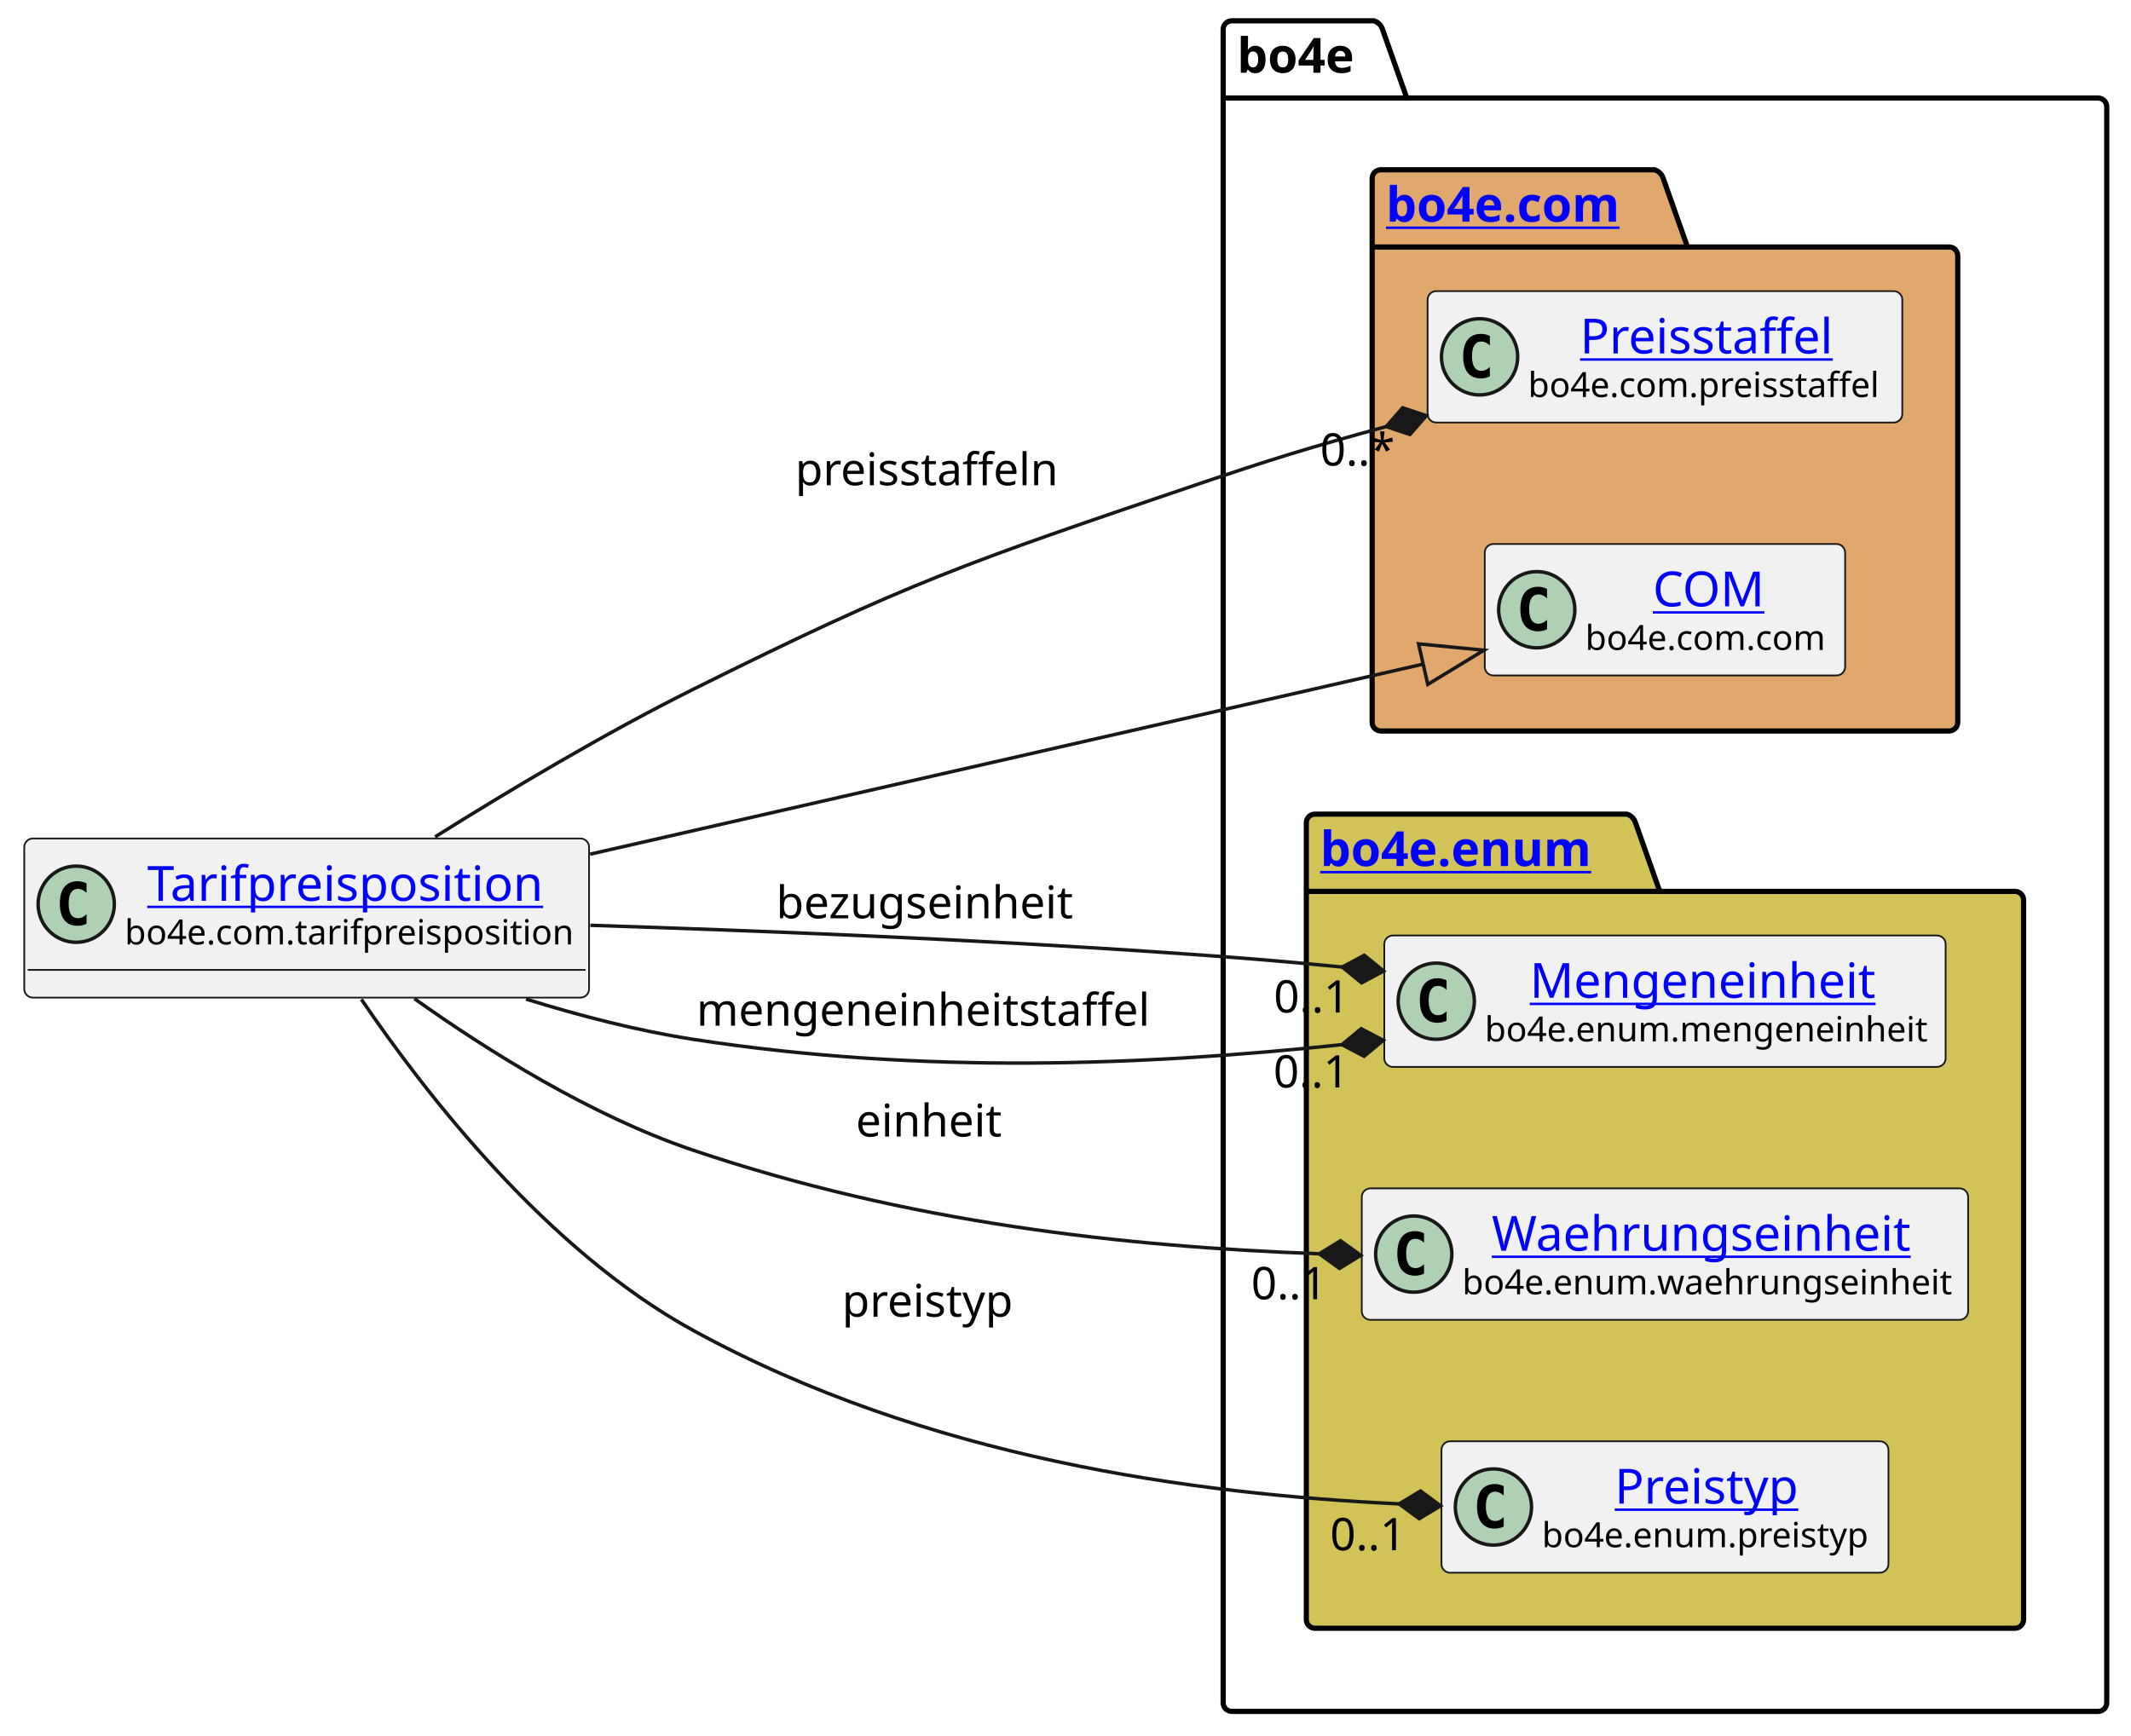
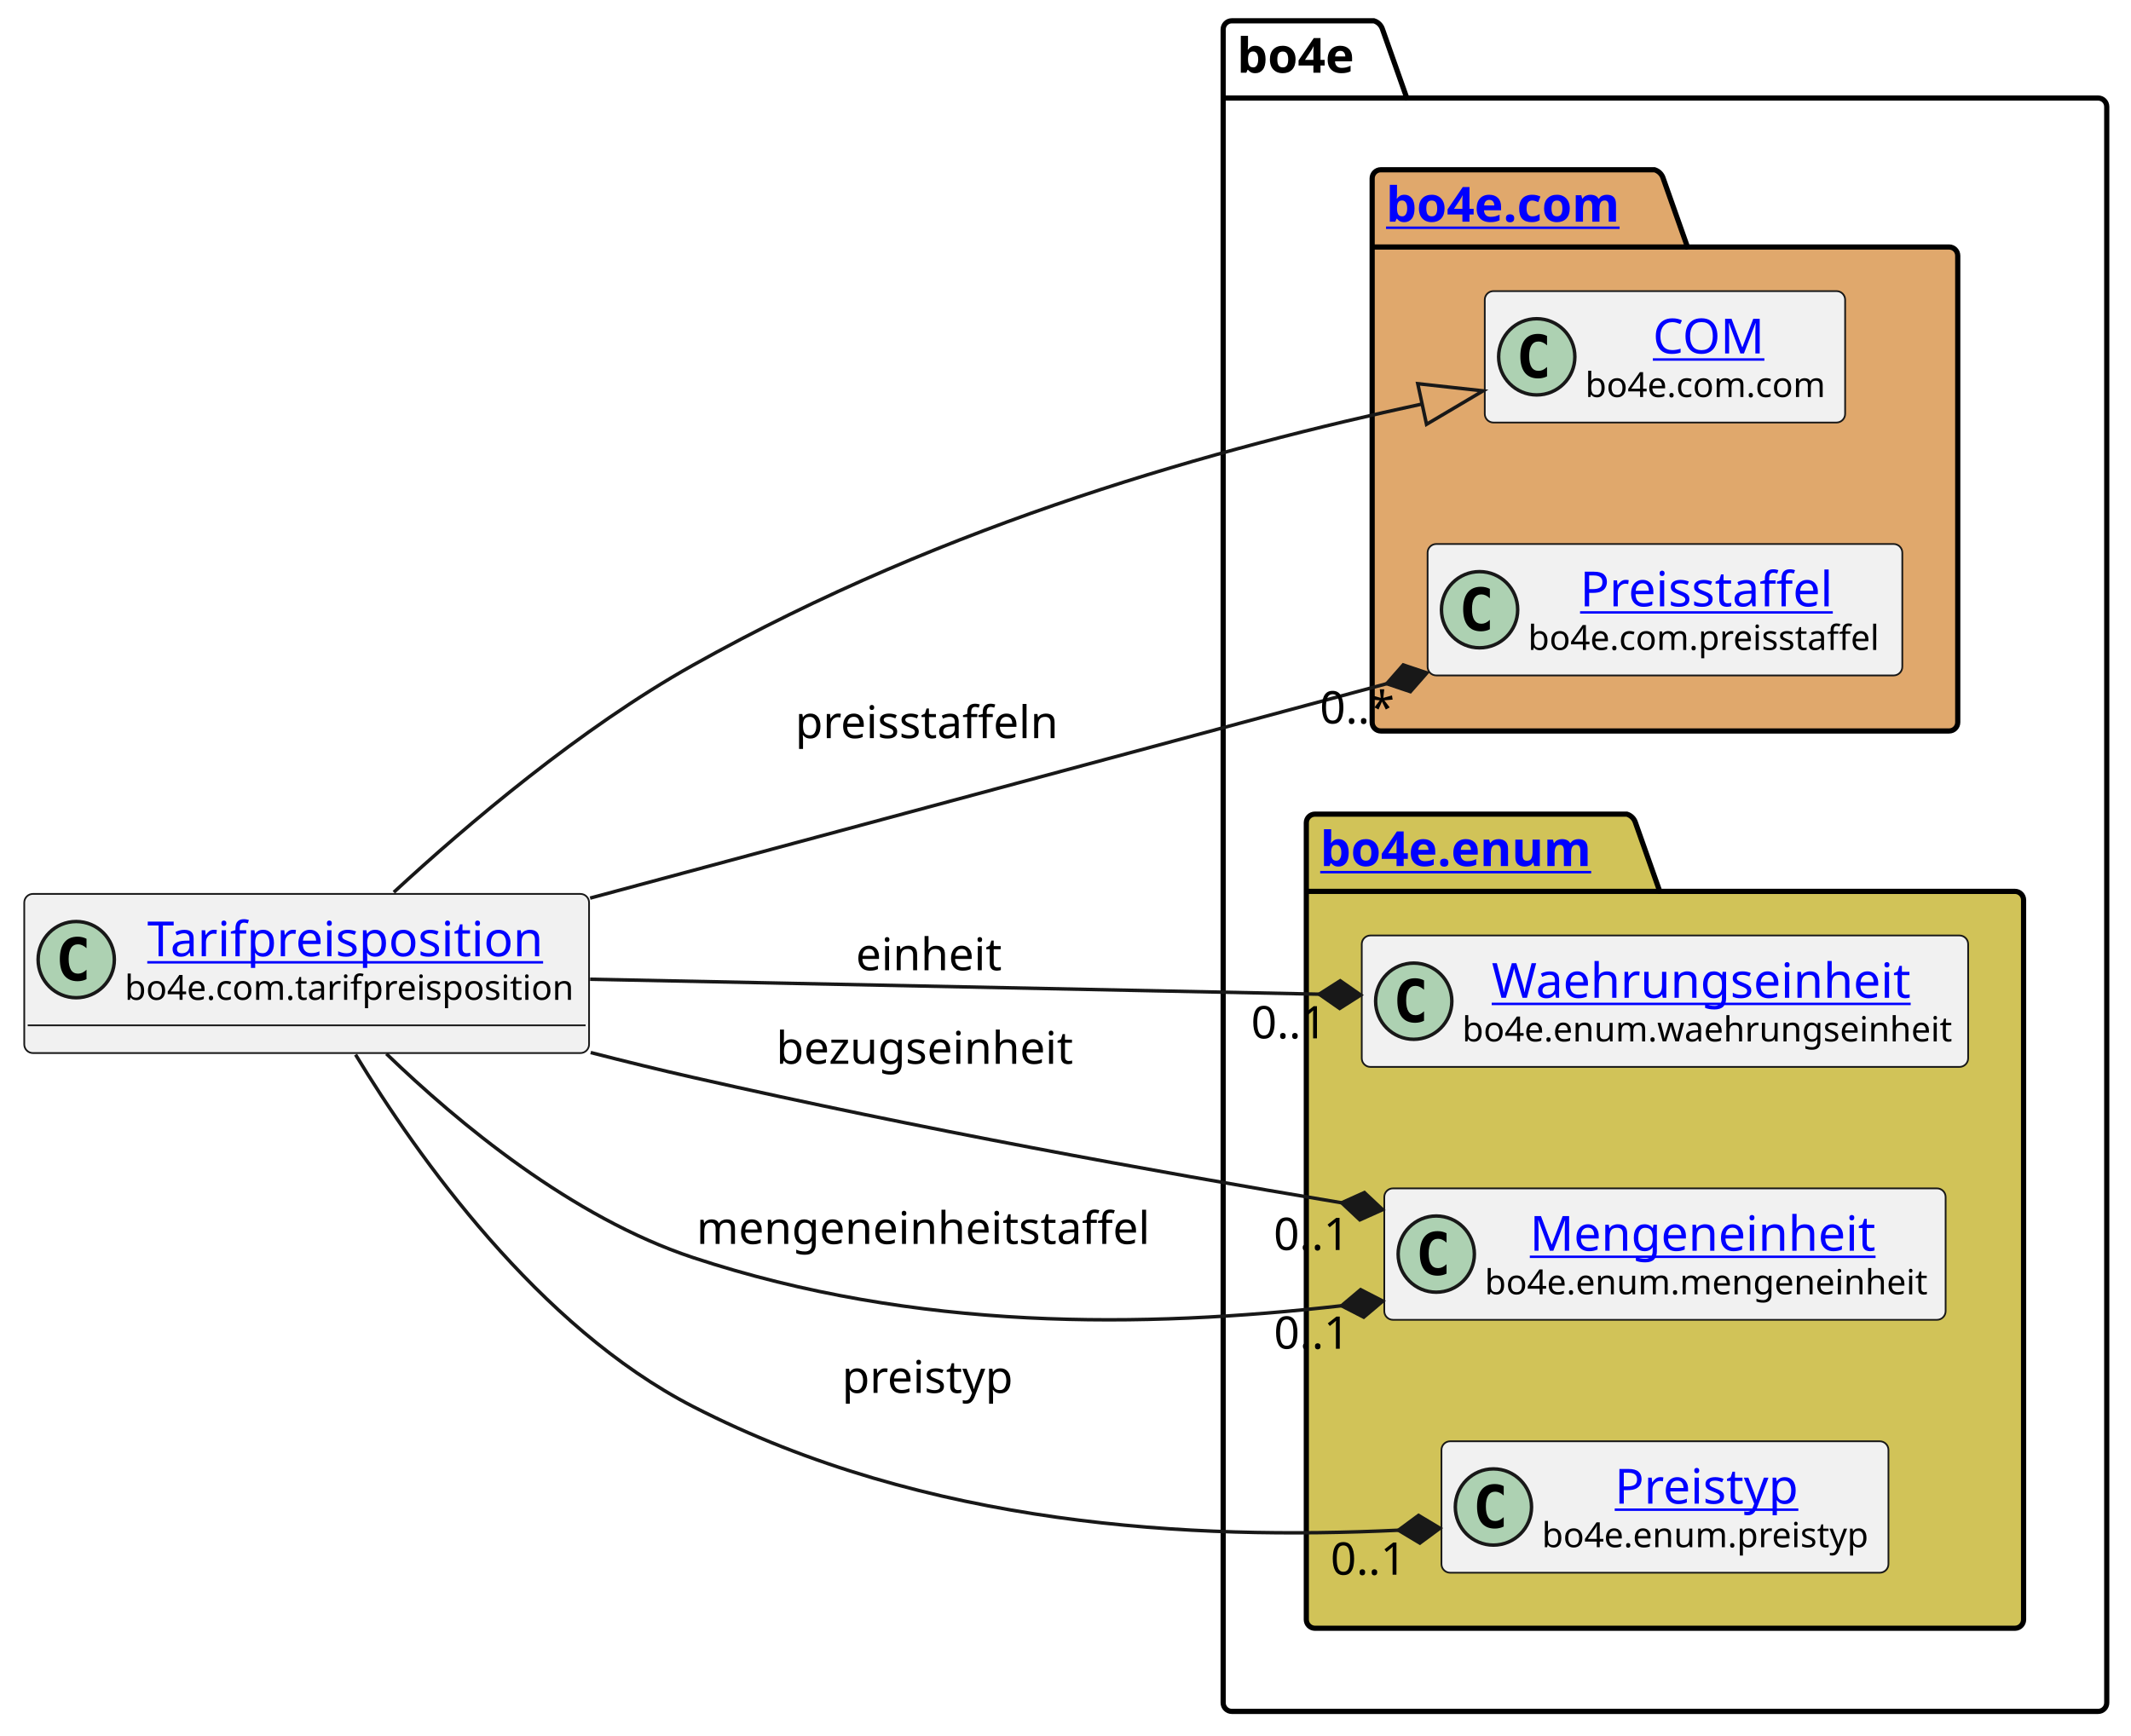
<svg xmlns="http://www.w3.org/2000/svg" xmlns:xlink="http://www.w3.org/1999/xlink" contentStyleType="text/css" height="501px" preserveAspectRatio="none" style="width:615px;height:501px;background:#FFFFFF;" version="1.1" viewBox="0 0 615 501" width="615px" zoomAndPan="magnify">
  <defs />
  <g>
    <g id="cluster_bo4e">
      <path d="M355.5,6 L396.5,6 A3.75,3.75 0 0 1 399,8.5 L406,28.297 L605.5,28.297 A2.5,2.5 0 0 1 608,30.797 L608,491.5 A2.5,2.5 0 0 1 605.5,494 L355.5,494 A2.5,2.5 0 0 1 353,491.5 L353,8.5 A2.5,2.5 0 0 1 355.5,6 " fill="none" style="stroke:#000000;stroke-width:1.5;" />
      <line style="stroke:#000000;stroke-width:1.5;" x1="353" x2="406" y1="28.297" y2="28.297" />
      <text fill="#000000" font-family="sans-serif" font-size="14" font-weight="bold" lengthAdjust="spacing" textLength="40" x="357" y="20.995">bo4e</text>
    </g>
    <g id="cluster_com">
      <path d="M398.5,49 L477.5,49 A3.75,3.75 0 0 1 480,51.5 L487,71.297 L562.5,71.297 A2.5,2.5 0 0 1 565,73.797 L565,208.5 A2.5,2.5 0 0 1 562.5,211 L398.5,211 A2.5,2.5 0 0 1 396,208.5 L396,51.5 A2.5,2.5 0 0 1 398.5,49 " fill="#E0A86C" style="stroke:#000000;stroke-width:1.5;" />
      <line style="stroke:#000000;stroke-width:1.5;" x1="396" x2="487" y1="71.297" y2="71.297" />
      <a href="https://bo4e.github.io/BO4E-python/latest/api/bo4e.com.html" target="_top" title="https://bo4e.github.io/BO4E-python/latest/api/bo4e.com.html" xlink:actuate="onRequest" xlink:href="https://bo4e.github.io/BO4E-python/latest/api/bo4e.com.html" xlink:show="new" xlink:title="https://bo4e.github.io/BO4E-python/latest/api/bo4e.com.html" xlink:type="simple">
        <text fill="#0000FF" font-family="sans-serif" font-size="14" font-weight="bold" lengthAdjust="spacing" text-decoration="underline" textLength="78" x="400" y="63.995">bo4e.com</text>
      </a>
    </g>
    <g id="cluster_enum">
      <path d="M379.5,235 L469.5,235 A3.75,3.75 0 0 1 472,237.5 L479,257.297 L581.5,257.297 A2.5,2.5 0 0 1 584,259.797 L584,467.5 A2.5,2.5 0 0 1 581.5,470 L379.5,470 A2.5,2.5 0 0 1 377,467.5 L377,237.5 A2.5,2.5 0 0 1 379.5,235 " fill="#D1C358" style="stroke:#000000;stroke-width:1.5;" />
      <line style="stroke:#000000;stroke-width:1.5;" x1="377" x2="479" y1="257.297" y2="257.297" />
      <a href="https://bo4e.github.io/BO4E-python/latest/api/bo4e.enum.html" target="_top" title="https://bo4e.github.io/BO4E-python/latest/api/bo4e.enum.html" xlink:actuate="onRequest" xlink:href="https://bo4e.github.io/BO4E-python/latest/api/bo4e.enum.html" xlink:show="new" xlink:title="https://bo4e.github.io/BO4E-python/latest/api/bo4e.enum.html" xlink:type="simple">
        <text fill="#0000FF" font-family="sans-serif" font-size="14" font-weight="bold" lengthAdjust="spacing" text-decoration="underline" textLength="89" x="381" y="249.995">bo4e.enum</text>
      </a>
    </g>
+     <g id="elem_COM">
+       <rect codeLine="7" fill="#F1F1F1" height="37.938" id="COM" rx="2.5" ry="2.5" style="stroke:#181818;stroke-width:0.5;" width="104" x="428.5" y="84.03" />
+       <ellipse cx="443.5" cy="102.999" fill="#ADD1B2" rx="11" ry="11" style="stroke:#181818;stroke-width:1.0;" />
+       <path d="M446.469,108.639 Q445.891,108.936 445.25,109.077 Q444.609,109.233 443.906,109.233 Q441.406,109.233 440.078,107.593 Q438.766,105.936 438.766,102.811 Q438.766,99.686 440.078,98.03 Q441.406,96.374 443.906,96.374 Q444.609,96.374 445.25,96.53 Q445.906,96.686 446.469,96.983 L446.469,99.702 Q445.844,99.124 445.25,98.858 Q444.656,98.577 444.031,98.577 Q442.688,98.577 442,99.655 Q441.312,100.718 441.312,102.811 Q441.312,104.905 442,105.983 Q442.688,107.046 444.031,107.046 Q444.656,107.046 445.25,106.78 Q445.844,106.499 446.469,105.921 L446.469,108.639 Z " fill="#000000" />
+       <a href="https://bo4e.github.io/BO4E-python/latest/api/bo4e.com.html#bo4e.com.com.COM" target="_top" title="https://bo4e.github.io/BO4E-python/latest/api/bo4e.com.html#bo4e.com.com.COM" xlink:actuate="onRequest" xlink:href="https://bo4e.github.io/BO4E-python/latest/api/bo4e.com.html#bo4e.com.com.COM" xlink:show="new" xlink:title="https://bo4e.github.io/BO4E-python/latest/api/bo4e.com.html#bo4e.com.com.COM" xlink:type="simple">
+         <text fill="#0000FF" font-family="sans-serif" font-size="14" lengthAdjust="spacing" text-decoration="underline" textLength="33" x="477" y="102.025">COM</text>
+       </a>
+       <text fill="#000000" font-family="sans-serif" font-size="10" lengthAdjust="spacing" textLength="72" x="457.5" y="114.609">bo4e.com.com</text>
+     </g>
    <g id="elem_Preisstaffel">
-       <rect codeLine="7" fill="#F1F1F1" height="37.938" id="Preisstaffel" rx="2.5" ry="2.5" style="stroke:#181818;stroke-width:0.5;" width="137" x="412" y="84.03" />
-       <ellipse cx="427" cy="102.999" fill="#ADD1B2" rx="11" ry="11" style="stroke:#181818;stroke-width:1.0;" />
-       <path d="M429.969,108.639 Q429.391,108.936 428.75,109.077 Q428.109,109.233 427.406,109.233 Q424.906,109.233 423.578,107.593 Q422.266,105.936 422.266,102.811 Q422.266,99.686 423.578,98.03 Q424.906,96.374 427.406,96.374 Q428.109,96.374 428.75,96.53 Q429.406,96.686 429.969,96.983 L429.969,99.702 Q429.344,99.124 428.75,98.858 Q428.156,98.577 427.531,98.577 Q426.188,98.577 425.5,99.655 Q424.812,100.718 424.812,102.811 Q424.812,104.905 425.5,105.983 Q426.188,107.046 427.531,107.046 Q428.156,107.046 428.75,106.78 Q429.344,106.499 429.969,105.921 L429.969,108.639 Z " fill="#000000" />
+       <rect codeLine="8" fill="#F1F1F1" height="37.938" id="Preisstaffel" rx="2.5" ry="2.5" style="stroke:#181818;stroke-width:0.5;" width="137" x="412" y="157.03" />
+       <ellipse cx="427" cy="175.999" fill="#ADD1B2" rx="11" ry="11" style="stroke:#181818;stroke-width:1.0;" />
+       <path d="M429.969,181.639 Q429.391,181.936 428.75,182.077 Q428.109,182.233 427.406,182.233 Q424.906,182.233 423.578,180.593 Q422.266,178.936 422.266,175.811 Q422.266,172.686 423.578,171.03 Q424.906,169.374 427.406,169.374 Q428.109,169.374 428.75,169.53 Q429.406,169.686 429.969,169.983 L429.969,172.702 Q429.344,172.124 428.75,171.858 Q428.156,171.577 427.531,171.577 Q426.188,171.577 425.5,172.655 Q424.812,173.718 424.812,175.811 Q424.812,177.905 425.5,178.983 Q426.188,180.046 427.531,180.046 Q428.156,180.046 428.75,179.78 Q429.344,179.499 429.969,178.921 L429.969,181.639 Z " fill="#000000" />
      <a href="https://bo4e.github.io/BO4E-python/latest/api/bo4e.com.html#bo4e.com.preisstaffel.Preisstaffel" target="_top" title="https://bo4e.github.io/BO4E-python/latest/api/bo4e.com.html#bo4e.com.preisstaffel.Preisstaffel" xlink:actuate="onRequest" xlink:href="https://bo4e.github.io/BO4E-python/latest/api/bo4e.com.html#bo4e.com.preisstaffel.Preisstaffel" xlink:show="new" xlink:title="https://bo4e.github.io/BO4E-python/latest/api/bo4e.com.html#bo4e.com.preisstaffel.Preisstaffel" xlink:type="simple">
-         <text fill="#0000FF" font-family="sans-serif" font-size="14" lengthAdjust="spacing" text-decoration="underline" textLength="75" x="456" y="102.025">Preisstaffel</text>
+         <text fill="#0000FF" font-family="sans-serif" font-size="14" lengthAdjust="spacing" text-decoration="underline" textLength="75" x="456" y="175.025">Preisstaffel</text>
      </a>
-       <text fill="#000000" font-family="sans-serif" font-size="10" lengthAdjust="spacing" textLength="105" x="441" y="114.609">bo4e.com.preisstaffel</text>
+       <text fill="#000000" font-family="sans-serif" font-size="10" lengthAdjust="spacing" textLength="105" x="441" y="187.609">bo4e.com.preisstaffel</text>
    </g>
-     <g id="elem_COM">
-       <rect codeLine="8" fill="#F1F1F1" height="37.938" id="COM" rx="2.5" ry="2.5" style="stroke:#181818;stroke-width:0.5;" width="104" x="428.5" y="157.03" />
-       <ellipse cx="443.5" cy="175.999" fill="#ADD1B2" rx="11" ry="11" style="stroke:#181818;stroke-width:1.0;" />
-       <path d="M446.469,181.639 Q445.891,181.936 445.25,182.077 Q444.609,182.233 443.906,182.233 Q441.406,182.233 440.078,180.593 Q438.766,178.936 438.766,175.811 Q438.766,172.686 440.078,171.03 Q441.406,169.374 443.906,169.374 Q444.609,169.374 445.25,169.53 Q445.906,169.686 446.469,169.983 L446.469,172.702 Q445.844,172.124 445.25,171.858 Q444.656,171.577 444.031,171.577 Q442.688,171.577 442,172.655 Q441.312,173.718 441.312,175.811 Q441.312,177.905 442,178.983 Q442.688,180.046 444.031,180.046 Q444.656,180.046 445.25,179.78 Q445.844,179.499 446.469,178.921 L446.469,181.639 Z " fill="#000000" />
-       <a href="https://bo4e.github.io/BO4E-python/latest/api/bo4e.com.html#bo4e.com.com.COM" target="_top" title="https://bo4e.github.io/BO4E-python/latest/api/bo4e.com.html#bo4e.com.com.COM" xlink:actuate="onRequest" xlink:href="https://bo4e.github.io/BO4E-python/latest/api/bo4e.com.html#bo4e.com.com.COM" xlink:show="new" xlink:title="https://bo4e.github.io/BO4E-python/latest/api/bo4e.com.html#bo4e.com.com.COM" xlink:type="simple">
-         <text fill="#0000FF" font-family="sans-serif" font-size="14" lengthAdjust="spacing" text-decoration="underline" textLength="33" x="477" y="175.025">COM</text>
+     <g id="elem_Waehrungseinheit">
+       <rect codeLine="11" fill="#F1F1F1" height="37.938" id="Waehrungseinheit" rx="2.5" ry="2.5" style="stroke:#181818;stroke-width:0.5;" width="175" x="393" y="270.03" />
+       <ellipse cx="408" cy="288.999" fill="#ADD1B2" rx="11" ry="11" style="stroke:#181818;stroke-width:1.0;" />
+       <path d="M410.969,294.639 Q410.391,294.936 409.75,295.077 Q409.109,295.233 408.406,295.233 Q405.906,295.233 404.578,293.592 Q403.266,291.936 403.266,288.811 Q403.266,285.686 404.578,284.03 Q405.906,282.374 408.406,282.374 Q409.109,282.374 409.75,282.53 Q410.406,282.686 410.969,282.983 L410.969,285.702 Q410.344,285.124 409.75,284.858 Q409.156,284.577 408.531,284.577 Q407.188,284.577 406.5,285.655 Q405.812,286.717 405.812,288.811 Q405.812,290.905 406.5,291.983 Q407.188,293.046 408.531,293.046 Q409.156,293.046 409.75,292.78 Q410.344,292.499 410.969,291.921 L410.969,294.639 Z " fill="#000000" />
+       <a href="https://bo4e.github.io/BO4E-python/latest/api/bo4e.enum.html#bo4e.enum.waehrungseinheit.Waehrungseinheit" target="_top" title="https://bo4e.github.io/BO4E-python/latest/api/bo4e.enum.html#bo4e.enum.waehrungseinheit.Waehrungseinheit" xlink:actuate="onRequest" xlink:href="https://bo4e.github.io/BO4E-python/latest/api/bo4e.enum.html#bo4e.enum.waehrungseinheit.Waehrungseinheit" xlink:show="new" xlink:title="https://bo4e.github.io/BO4E-python/latest/api/bo4e.enum.html#bo4e.enum.waehrungseinheit.Waehrungseinheit" xlink:type="simple">
+         <text fill="#0000FF" font-family="sans-serif" font-size="14" lengthAdjust="spacing" text-decoration="underline" textLength="126" x="430.5" y="288.025">Waehrungseinheit</text>
      </a>
-       <text fill="#000000" font-family="sans-serif" font-size="10" lengthAdjust="spacing" textLength="72" x="457.5" y="187.609">bo4e.com.com</text>
+       <text fill="#000000" font-family="sans-serif" font-size="10" lengthAdjust="spacing" textLength="143" x="422" y="300.609">bo4e.enum.waehrungseinheit</text>
    </g>
    <g id="elem_Mengeneinheit">
-       <rect codeLine="11" fill="#F1F1F1" height="37.938" id="Mengeneinheit" rx="2.5" ry="2.5" style="stroke:#181818;stroke-width:0.5;" width="162" x="399.5" y="270.03" />
-       <ellipse cx="414.5" cy="288.999" fill="#ADD1B2" rx="11" ry="11" style="stroke:#181818;stroke-width:1.0;" />
-       <path d="M417.469,294.639 Q416.891,294.936 416.25,295.077 Q415.609,295.233 414.906,295.233 Q412.406,295.233 411.078,293.592 Q409.766,291.936 409.766,288.811 Q409.766,285.686 411.078,284.03 Q412.406,282.374 414.906,282.374 Q415.609,282.374 416.25,282.53 Q416.906,282.686 417.469,282.983 L417.469,285.702 Q416.844,285.124 416.25,284.858 Q415.656,284.577 415.031,284.577 Q413.688,284.577 413,285.655 Q412.312,286.717 412.312,288.811 Q412.312,290.905 413,291.983 Q413.688,293.046 415.031,293.046 Q415.656,293.046 416.25,292.78 Q416.844,292.499 417.469,291.921 L417.469,294.639 Z " fill="#000000" />
+       <rect codeLine="12" fill="#F1F1F1" height="37.938" id="Mengeneinheit" rx="2.5" ry="2.5" style="stroke:#181818;stroke-width:0.5;" width="162" x="399.5" y="343.03" />
+       <ellipse cx="414.5" cy="361.999" fill="#ADD1B2" rx="11" ry="11" style="stroke:#181818;stroke-width:1.0;" />
+       <path d="M417.469,367.639 Q416.891,367.936 416.25,368.077 Q415.609,368.233 414.906,368.233 Q412.406,368.233 411.078,366.592 Q409.766,364.936 409.766,361.811 Q409.766,358.686 411.078,357.03 Q412.406,355.374 414.906,355.374 Q415.609,355.374 416.25,355.53 Q416.906,355.686 417.469,355.983 L417.469,358.702 Q416.844,358.124 416.25,357.858 Q415.656,357.577 415.031,357.577 Q413.688,357.577 413,358.655 Q412.312,359.717 412.312,361.811 Q412.312,363.905 413,364.983 Q413.688,366.046 415.031,366.046 Q415.656,366.046 416.25,365.78 Q416.844,365.499 417.469,364.921 L417.469,367.639 Z " fill="#000000" />
      <a href="https://bo4e.github.io/BO4E-python/latest/api/bo4e.enum.html#bo4e.enum.mengeneinheit.Mengeneinheit" target="_top" title="https://bo4e.github.io/BO4E-python/latest/api/bo4e.enum.html#bo4e.enum.mengeneinheit.Mengeneinheit" xlink:actuate="onRequest" xlink:href="https://bo4e.github.io/BO4E-python/latest/api/bo4e.enum.html#bo4e.enum.mengeneinheit.Mengeneinheit" xlink:show="new" xlink:title="https://bo4e.github.io/BO4E-python/latest/api/bo4e.enum.html#bo4e.enum.mengeneinheit.Mengeneinheit" xlink:type="simple">
-         <text fill="#0000FF" font-family="sans-serif" font-size="14" lengthAdjust="spacing" text-decoration="underline" textLength="104" x="441.5" y="288.025">Mengeneinheit</text>
+         <text fill="#0000FF" font-family="sans-serif" font-size="14" lengthAdjust="spacing" text-decoration="underline" textLength="104" x="441.5" y="361.025">Mengeneinheit</text>
      </a>
-       <text fill="#000000" font-family="sans-serif" font-size="10" lengthAdjust="spacing" textLength="130" x="428.5" y="300.609">bo4e.enum.mengeneinheit</text>
-     </g>
-     <g id="elem_Waehrungseinheit">
-       <rect codeLine="12" fill="#F1F1F1" height="37.938" id="Waehrungseinheit" rx="2.5" ry="2.5" style="stroke:#181818;stroke-width:0.5;" width="175" x="393" y="343.03" />
-       <ellipse cx="408" cy="361.999" fill="#ADD1B2" rx="11" ry="11" style="stroke:#181818;stroke-width:1.0;" />
-       <path d="M410.969,367.639 Q410.391,367.936 409.75,368.077 Q409.109,368.233 408.406,368.233 Q405.906,368.233 404.578,366.592 Q403.266,364.936 403.266,361.811 Q403.266,358.686 404.578,357.03 Q405.906,355.374 408.406,355.374 Q409.109,355.374 409.75,355.53 Q410.406,355.686 410.969,355.983 L410.969,358.702 Q410.344,358.124 409.75,357.858 Q409.156,357.577 408.531,357.577 Q407.188,357.577 406.5,358.655 Q405.812,359.717 405.812,361.811 Q405.812,363.905 406.5,364.983 Q407.188,366.046 408.531,366.046 Q409.156,366.046 409.75,365.78 Q410.344,365.499 410.969,364.921 L410.969,367.639 Z " fill="#000000" />
-       <a href="https://bo4e.github.io/BO4E-python/latest/api/bo4e.enum.html#bo4e.enum.waehrungseinheit.Waehrungseinheit" target="_top" title="https://bo4e.github.io/BO4E-python/latest/api/bo4e.enum.html#bo4e.enum.waehrungseinheit.Waehrungseinheit" xlink:actuate="onRequest" xlink:href="https://bo4e.github.io/BO4E-python/latest/api/bo4e.enum.html#bo4e.enum.waehrungseinheit.Waehrungseinheit" xlink:show="new" xlink:title="https://bo4e.github.io/BO4E-python/latest/api/bo4e.enum.html#bo4e.enum.waehrungseinheit.Waehrungseinheit" xlink:type="simple">
-         <text fill="#0000FF" font-family="sans-serif" font-size="14" lengthAdjust="spacing" text-decoration="underline" textLength="126" x="430.5" y="361.025">Waehrungseinheit</text>
-       </a>
-       <text fill="#000000" font-family="sans-serif" font-size="10" lengthAdjust="spacing" textLength="143" x="422" y="373.609">bo4e.enum.waehrungseinheit</text>
+       <text fill="#000000" font-family="sans-serif" font-size="10" lengthAdjust="spacing" textLength="130" x="428.5" y="373.609">bo4e.enum.mengeneinheit</text>
    </g>
    <g id="elem_Preistyp">
      <rect codeLine="13" fill="#F1F1F1" height="37.938" id="Preistyp" rx="2.5" ry="2.5" style="stroke:#181818;stroke-width:0.5;" width="129" x="416" y="416.03" />
      <ellipse cx="431" cy="434.999" fill="#ADD1B2" rx="11" ry="11" style="stroke:#181818;stroke-width:1.0;" />
      <path d="M433.969,440.639 Q433.391,440.936 432.75,441.077 Q432.109,441.233 431.406,441.233 Q428.906,441.233 427.578,439.592 Q426.266,437.936 426.266,434.811 Q426.266,431.686 427.578,430.03 Q428.906,428.374 431.406,428.374 Q432.109,428.374 432.75,428.53 Q433.406,428.686 433.969,428.983 L433.969,431.702 Q433.344,431.124 432.75,430.858 Q432.156,430.577 431.531,430.577 Q430.188,430.577 429.5,431.655 Q428.812,432.717 428.812,434.811 Q428.812,436.905 429.5,437.983 Q430.188,439.046 431.531,439.046 Q432.156,439.046 432.75,438.78 Q433.344,438.499 433.969,437.921 L433.969,440.639 Z " fill="#000000" />
      <a href="https://bo4e.github.io/BO4E-python/latest/api/bo4e.enum.html#bo4e.enum.preistyp.Preistyp" target="_top" title="https://bo4e.github.io/BO4E-python/latest/api/bo4e.enum.html#bo4e.enum.preistyp.Preistyp" xlink:actuate="onRequest" xlink:href="https://bo4e.github.io/BO4E-python/latest/api/bo4e.enum.html#bo4e.enum.preistyp.Preistyp" xlink:show="new" xlink:title="https://bo4e.github.io/BO4E-python/latest/api/bo4e.enum.html#bo4e.enum.preistyp.Preistyp" xlink:type="simple">
        <text fill="#0000FF" font-family="sans-serif" font-size="14" lengthAdjust="spacing" text-decoration="underline" textLength="55" x="466" y="434.025">Preistyp</text>
      </a>
      <text fill="#000000" font-family="sans-serif" font-size="10" lengthAdjust="spacing" textLength="97" x="445" y="446.609">bo4e.enum.preistyp</text>
    </g>
    <g id="elem_Tarifpreisposition">
-       <rect codeLine="3" fill="#F1F1F1" height="45.938" id="Tarifpreisposition" rx="2.5" ry="2.5" style="stroke:#181818;stroke-width:0.5;" width="163" x="7" y="242.03" />
-       <ellipse cx="22" cy="260.999" fill="#ADD1B2" rx="11" ry="11" style="stroke:#181818;stroke-width:1.0;" />
-       <path d="M24.969,266.639 Q24.391,266.936 23.75,267.077 Q23.109,267.233 22.406,267.233 Q19.906,267.233 18.578,265.592 Q17.266,263.936 17.266,260.811 Q17.266,257.686 18.578,256.03 Q19.906,254.374 22.406,254.374 Q23.109,254.374 23.75,254.53 Q24.406,254.686 24.969,254.983 L24.969,257.702 Q24.344,257.124 23.75,256.858 Q23.156,256.577 22.531,256.577 Q21.188,256.577 20.5,257.655 Q19.812,258.717 19.812,260.811 Q19.812,262.905 20.5,263.983 Q21.188,265.046 22.531,265.046 Q23.156,265.046 23.75,264.78 Q24.344,264.499 24.969,263.921 L24.969,266.639 Z " fill="#000000" />
+       <rect codeLine="3" fill="#F1F1F1" height="45.938" id="Tarifpreisposition" rx="2.5" ry="2.5" style="stroke:#181818;stroke-width:0.5;" width="163" x="7" y="258.03" />
+       <ellipse cx="22" cy="276.999" fill="#ADD1B2" rx="11" ry="11" style="stroke:#181818;stroke-width:1.0;" />
+       <path d="M24.969,282.639 Q24.391,282.936 23.75,283.077 Q23.109,283.233 22.406,283.233 Q19.906,283.233 18.578,281.592 Q17.266,279.936 17.266,276.811 Q17.266,273.686 18.578,272.03 Q19.906,270.374 22.406,270.374 Q23.109,270.374 23.75,270.53 Q24.406,270.686 24.969,270.983 L24.969,273.702 Q24.344,273.124 23.75,272.858 Q23.156,272.577 22.531,272.577 Q21.188,272.577 20.5,273.655 Q19.812,274.717 19.812,276.811 Q19.812,278.905 20.5,279.983 Q21.188,281.046 22.531,281.046 Q23.156,281.046 23.75,280.78 Q24.344,280.499 24.969,279.921 L24.969,282.639 Z " fill="#000000" />
      <a href="https://bo4e.github.io/BO4E-python/latest/api/bo4e.com.html#bo4e.com.tarifpreisposition.Tarifpreisposition" target="_top" title="https://bo4e.github.io/BO4E-python/latest/api/bo4e.com.html#bo4e.com.tarifpreisposition.Tarifpreisposition" xlink:actuate="onRequest" xlink:href="https://bo4e.github.io/BO4E-python/latest/api/bo4e.com.html#bo4e.com.tarifpreisposition.Tarifpreisposition" xlink:show="new" xlink:title="https://bo4e.github.io/BO4E-python/latest/api/bo4e.com.html#bo4e.com.tarifpreisposition.Tarifpreisposition" xlink:type="simple">
-         <text fill="#0000FF" font-family="sans-serif" font-size="14" lengthAdjust="spacing" text-decoration="underline" textLength="118" x="42.5" y="260.025">Tarifpreisposition</text>
+         <text fill="#0000FF" font-family="sans-serif" font-size="14" lengthAdjust="spacing" text-decoration="underline" textLength="118" x="42.5" y="276.025">Tarifpreisposition</text>
      </a>
-       <text fill="#000000" font-family="sans-serif" font-size="10" lengthAdjust="spacing" textLength="131" x="36" y="272.609">bo4e.com.tarifpreisposition</text>
-       <line style="stroke:#181818;stroke-width:0.5;" x1="8" x2="169" y1="279.967" y2="279.967" />
+       <text fill="#000000" font-family="sans-serif" font-size="10" lengthAdjust="spacing" textLength="131" x="36" y="288.609">bo4e.com.tarifpreisposition</text>
+       <line style="stroke:#181818;stroke-width:0.5;" x1="8" x2="169" y1="295.967" y2="295.967" />
    </g>
    <g id="link_Tarifpreisposition_COM">
-       <path codeLine="16" d="M170.31,246.56 C247.84,228.87 345.011,206.696 410.721,191.696 " fill="none" id="Tarifpreisposition-to-COM" style="stroke:#181818;stroke-width:1.0;" />
-       <polygon fill="none" points="428.27,187.69,409.386,185.846,412.057,197.545,428.27,187.69" style="stroke:#181818;stroke-width:1.0;" />
+       <path codeLine="16" d="M113.65,257.55 C134.94,237.89 167.56,210.2 200,192 C273.95,150.52 352.345,129.146 410.425,116.616 " fill="none" id="Tarifpreisposition-to-COM" style="stroke:#181818;stroke-width:1.0;" />
+       <polygon fill="none" points="428.02,112.82,409.159,110.751,411.69,122.481,428.02,112.82" style="stroke:#181818;stroke-width:1.0;" />
    </g>
    <g id="link_Tarifpreisposition_Preistyp">
-       <path codeLine="17" d="M104.3,288.47 C123.03,316.04 157.97,360.96 200,384 C267.47,420.99 344.514,431.268 403.774,434.098 " fill="none" id="Tarifpreisposition-to-Preistyp" style="stroke:#181818;stroke-width:1.0;" />
-       <polygon fill="#181818" points="415.76,434.67,409.958,430.388,403.774,434.098,409.576,438.379,415.76,434.67" style="stroke:#181818;stroke-width:1.0;" />
-       <text fill="#000000" font-family="sans-serif" font-size="13" lengthAdjust="spacing" textLength="51" x="243" y="380.067">preistyp</text>
-       <text fill="#000000" font-family="sans-serif" font-size="13" lengthAdjust="spacing" textLength="24" x="383.846" y="447.483">0..1</text>
+       <path codeLine="17" d="M102.61,304.42 C120.44,333.77 155.31,383.01 200,406 C267.57,440.76 344.384,444.533 403.584,441.703 " fill="none" id="Tarifpreisposition-to-Preistyp" style="stroke:#181818;stroke-width:1.0;" />
+       <polygon fill="#181818" points="415.57,441.13,409.386,437.421,403.584,441.703,409.768,445.412,415.57,441.13" style="stroke:#181818;stroke-width:1.0;" />
+       <text fill="#000000" font-family="sans-serif" font-size="13" lengthAdjust="spacing" textLength="51" x="243" y="402.067">preistyp</text>
+       <text fill="#000000" font-family="sans-serif" font-size="13" lengthAdjust="spacing" textLength="24" x="383.997" y="454.545">0..1</text>
    </g>
    <g id="link_Tarifpreisposition_Waehrungseinheit">
-       <path codeLine="18" d="M119.59,288.26 C140.85,303.39 170.67,322.08 200,332 C262.3,353.06 324.458,359.812 380.728,361.913 " fill="none" id="Tarifpreisposition-to-Waehrungseinheit" style="stroke:#181818;stroke-width:1.0;" />
-       <polygon fill="#181818" points="392.72,362.36,386.873,358.139,380.728,361.913,386.575,366.134,392.72,362.36" style="stroke:#181818;stroke-width:1.0;" />
-       <text fill="#000000" font-family="sans-serif" font-size="13" lengthAdjust="spacing" textLength="43" x="247" y="328.067">einheit</text>
-       <text fill="#000000" font-family="sans-serif" font-size="13" lengthAdjust="spacing" textLength="24" x="361.081" y="375.034">0..1</text>
+       <path codeLine="18" d="M170.31,282.66 C235.23,283.99 314.243,285.615 380.702,286.974 " fill="none" id="Tarifpreisposition-to-Waehrungseinheit" style="stroke:#181818;stroke-width:1.0;" />
+       <polygon fill="#181818" points="392.7,287.22,386.783,283.098,380.702,286.974,386.619,291.096,392.7,287.22" style="stroke:#181818;stroke-width:1.0;" />
+       <text fill="#000000" font-family="sans-serif" font-size="13" lengthAdjust="spacing" textLength="43" x="247" y="280.067">einheit</text>
+       <text fill="#000000" font-family="sans-serif" font-size="13" lengthAdjust="spacing" textLength="24" x="361.059" y="299.73">0..1</text>
    </g>
    <g id="link_Tarifpreisposition_Mengeneinheit">
-       <path codeLine="19" d="M170.38,267.09 C218.76,268.64 281.44,271.15 337,275 C357.21,276.4 367.056,277.171 387.366,279.142 " fill="none" id="Tarifpreisposition-to-Mengeneinheit" style="stroke:#181818;stroke-width:1.0;" />
-       <polygon fill="#181818" points="399.31,280.3,393.724,275.739,387.366,279.142,392.952,283.702,399.31,280.3" style="stroke:#181818;stroke-width:1.0;" />
-       <text fill="#000000" font-family="sans-serif" font-size="13" lengthAdjust="spacing" textLength="89" x="224" y="265.067">bezugseinheit</text>
-       <text fill="#000000" font-family="sans-serif" font-size="13" lengthAdjust="spacing" textLength="24" x="367.593" y="292.273">0..1</text>
+       <path codeLine="19" d="M170.47,303.82 C180.39,306.37 190.4,308.83 200,311 C266.63,326.09 331.135,337.797 387.185,347.187 " fill="none" id="Tarifpreisposition-to-Mengeneinheit" style="stroke:#181818;stroke-width:1.0;" />
+       <polygon fill="#181818" points="399.02,349.17,393.763,344.234,387.185,347.187,392.442,352.124,399.02,349.17" style="stroke:#181818;stroke-width:1.0;" />
+       <text fill="#000000" font-family="sans-serif" font-size="13" lengthAdjust="spacing" textLength="89" x="224" y="307.067">bezugseinheit</text>
+       <text fill="#000000" font-family="sans-serif" font-size="13" lengthAdjust="spacing" textLength="24" x="367.571" y="360.818">0..1</text>
    </g>
    <g id="link_Tarifpreisposition_Mengeneinheit">
-       <path codeLine="20" d="M151.81,288.39 C167.33,293.2 184.09,297.54 200,300 C266.59,310.29 331.166,307.457 387.286,301.547 " fill="none" id="Tarifpreisposition-to-Mengeneinheit-1" style="stroke:#181818;stroke-width:1.0;" />
-       <polygon fill="#181818" points="399.22,300.29,392.834,296.94,387.286,301.547,393.672,304.896,399.22,300.29" style="stroke:#181818;stroke-width:1.0;" />
-       <text fill="#000000" font-family="sans-serif" font-size="13" lengthAdjust="spacing" textLength="135" x="201" y="296.067">mengeneinheitstaffel</text>
-       <text fill="#000000" font-family="sans-serif" font-size="13" lengthAdjust="spacing" textLength="24" x="367.495" y="313.918">0..1</text>
+       <path codeLine="20" d="M111.51,304.18 C132.18,324.13 165.07,351.45 200,363 C264.5,384.32 330.126,383.371 387.156,376.911 " fill="none" id="Tarifpreisposition-to-Mengeneinheit-1" style="stroke:#181818;stroke-width:1.0;" />
+       <polygon fill="#181818" points="399.08,375.56,392.668,372.261,387.156,376.911,393.568,380.21,399.08,375.56" style="stroke:#181818;stroke-width:1.0;" />
+       <text fill="#000000" font-family="sans-serif" font-size="13" lengthAdjust="spacing" textLength="135" x="201" y="359.067">mengeneinheitstaffel</text>
+       <text fill="#000000" font-family="sans-serif" font-size="13" lengthAdjust="spacing" textLength="24" x="367.636" y="389.31">0..1</text>
    </g>
    <g id="link_Tarifpreisposition_Preisstaffel">
-       <path codeLine="21" d="M125.55,241.57 C146.78,228.26 174.4,211.76 200,199 C262.27,167.96 279.12,162.38 345,140 C366.44,132.72 378.579,128.963 400.059,123.133 " fill="none" id="Tarifpreisposition-to-Preisstaffel" style="stroke:#181818;stroke-width:1.0;" />
-       <polygon fill="#181818" points="411.64,119.99,404.802,117.701,400.059,123.133,406.897,125.422,411.64,119.99" style="stroke:#181818;stroke-width:1.0;" />
-       <text fill="#000000" font-family="sans-serif" font-size="13" lengthAdjust="spacing" textLength="78" x="229.5" y="140.067">preisstaffeln</text>
-       <text fill="#000000" font-family="sans-serif" font-size="13" lengthAdjust="spacing" textLength="23" x="380.981" y="134.398">0..*</text>
+       <path codeLine="21" d="M170.31,259.24 C241.7,240.02 333.043,215.429 400.202,197.349 " fill="none" id="Tarifpreisposition-to-Preisstaffel" style="stroke:#181818;stroke-width:1.0;" />
+       <polygon fill="#181818" points="411.79,194.23,404.957,191.927,400.202,197.349,407.036,199.652,411.79,194.23" style="stroke:#181818;stroke-width:1.0;" />
+       <text fill="#000000" font-family="sans-serif" font-size="13" lengthAdjust="spacing" textLength="78" x="229.5" y="213.067">preisstaffeln</text>
+       <text fill="#000000" font-family="sans-serif" font-size="13" lengthAdjust="spacing" textLength="23" x="380.894" y="208.836">0..*</text>
    </g>
  </g>
</svg>
